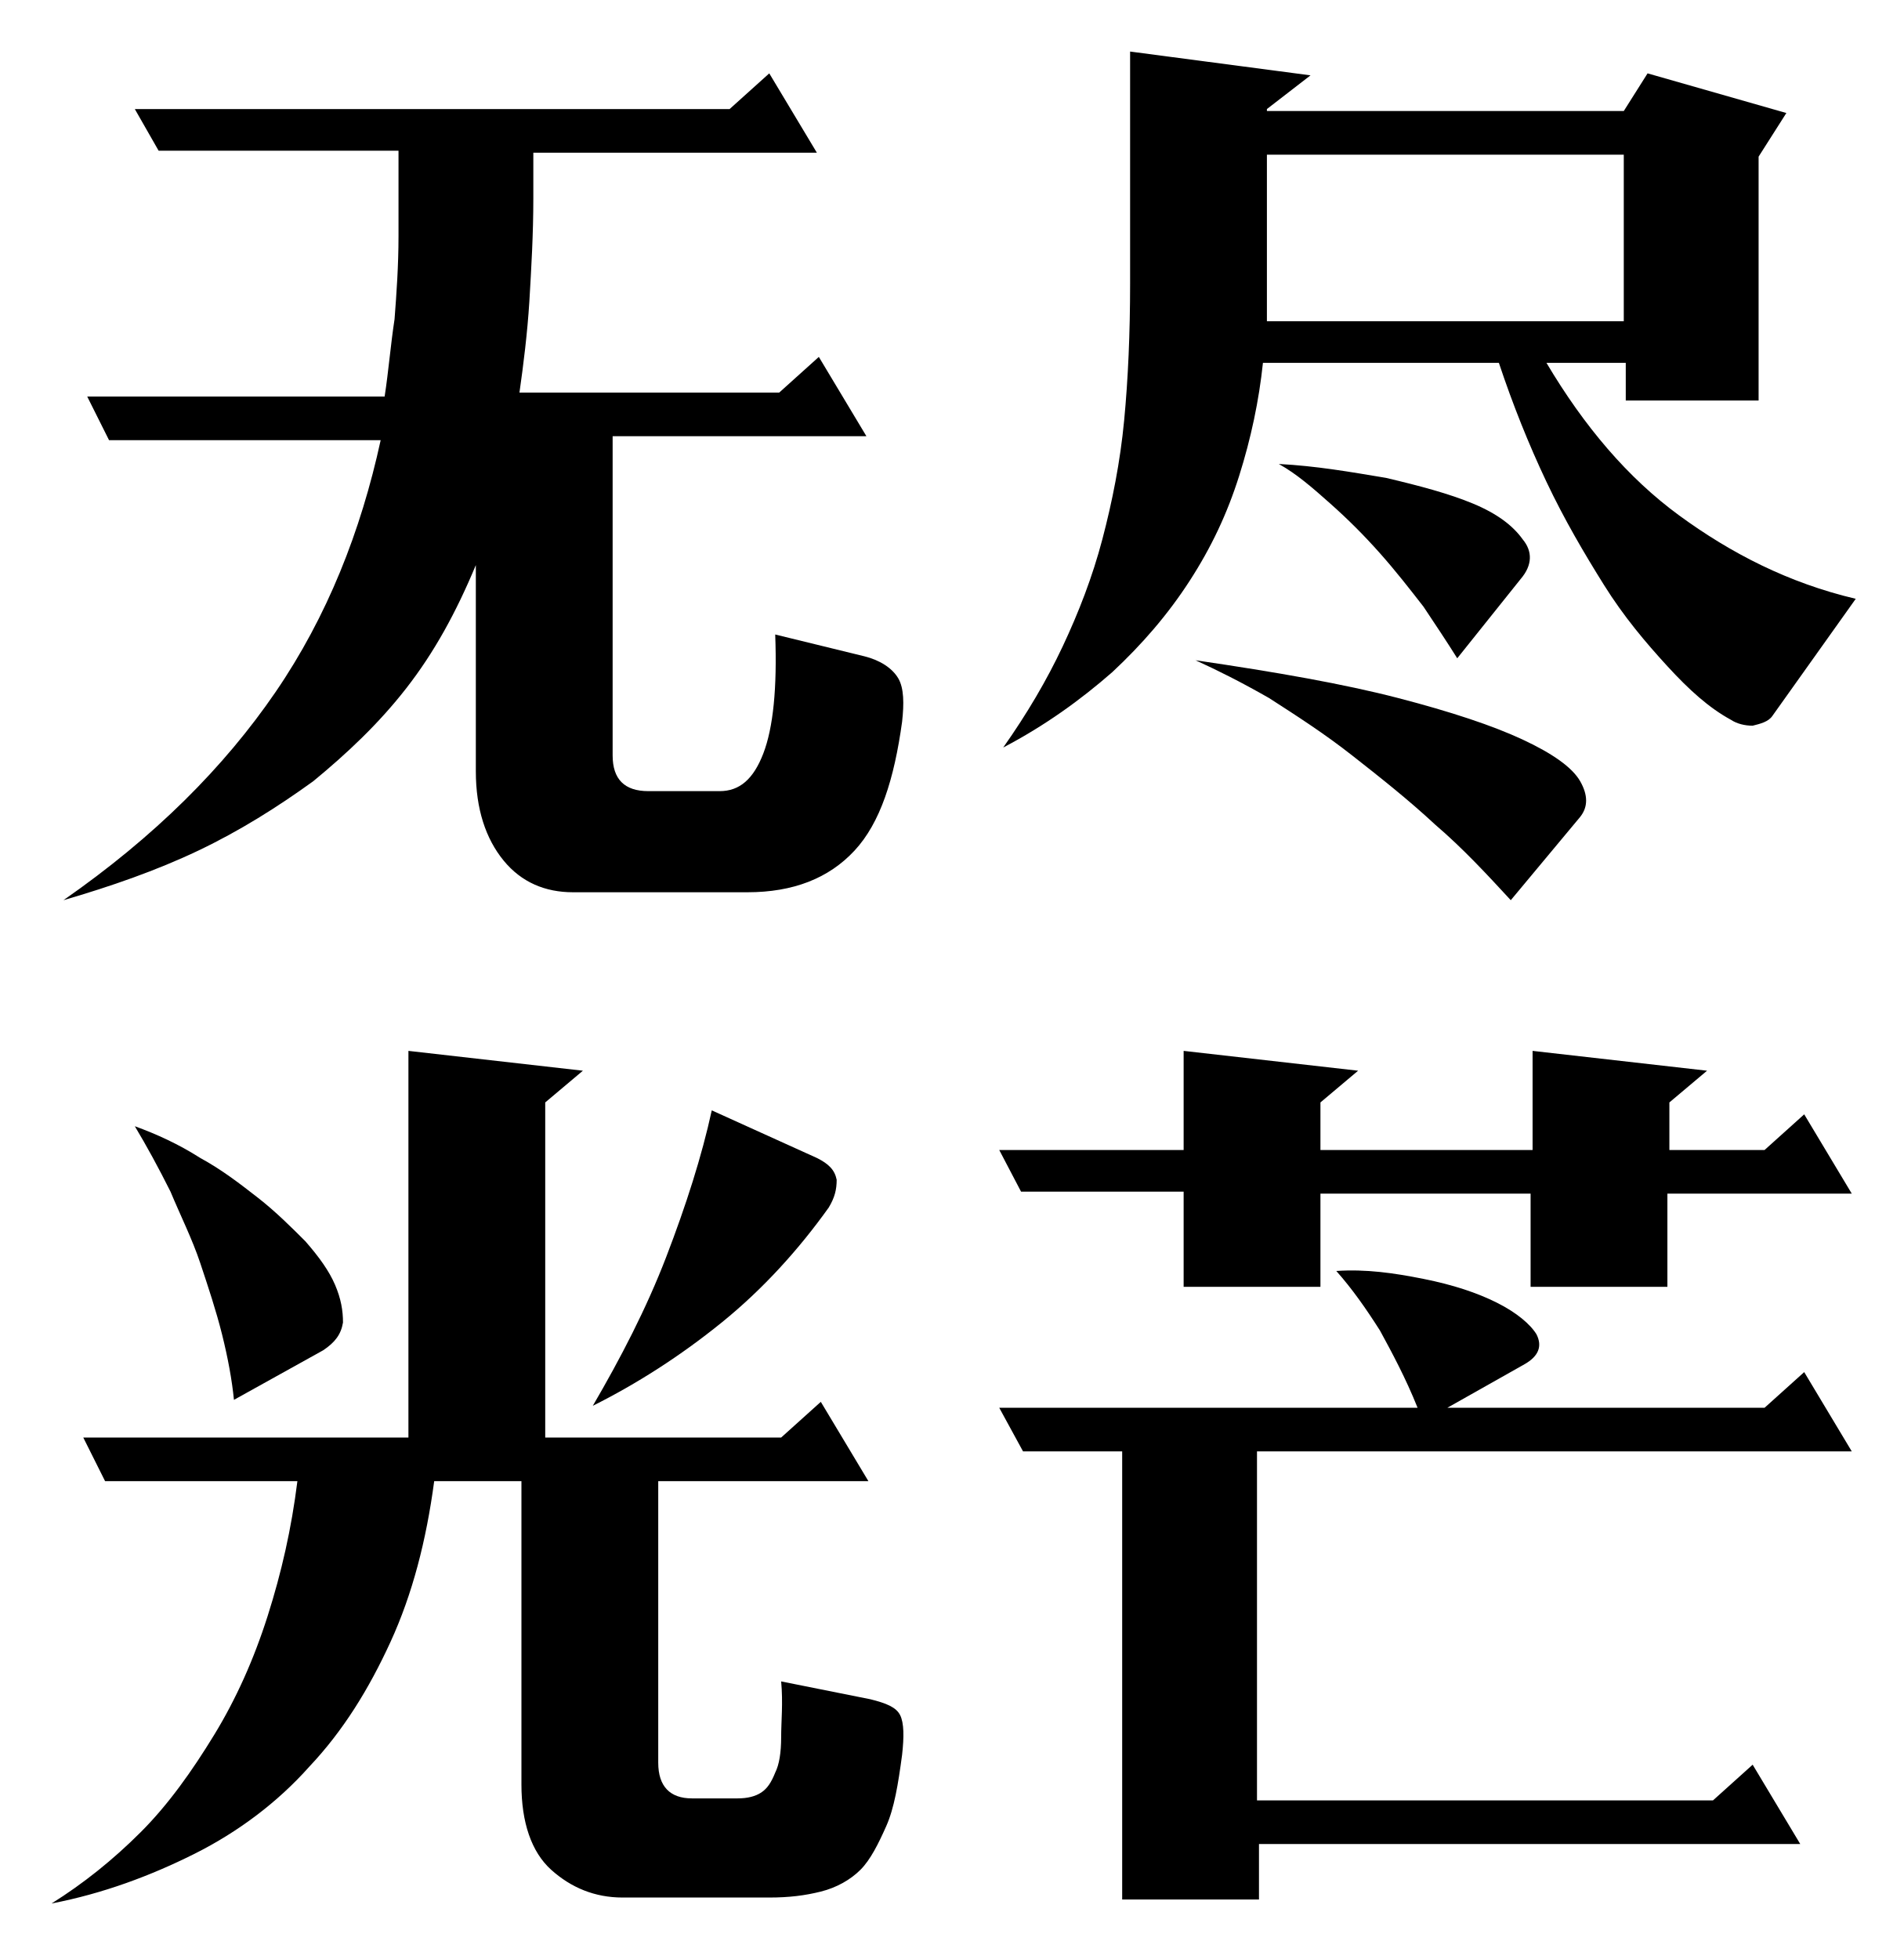
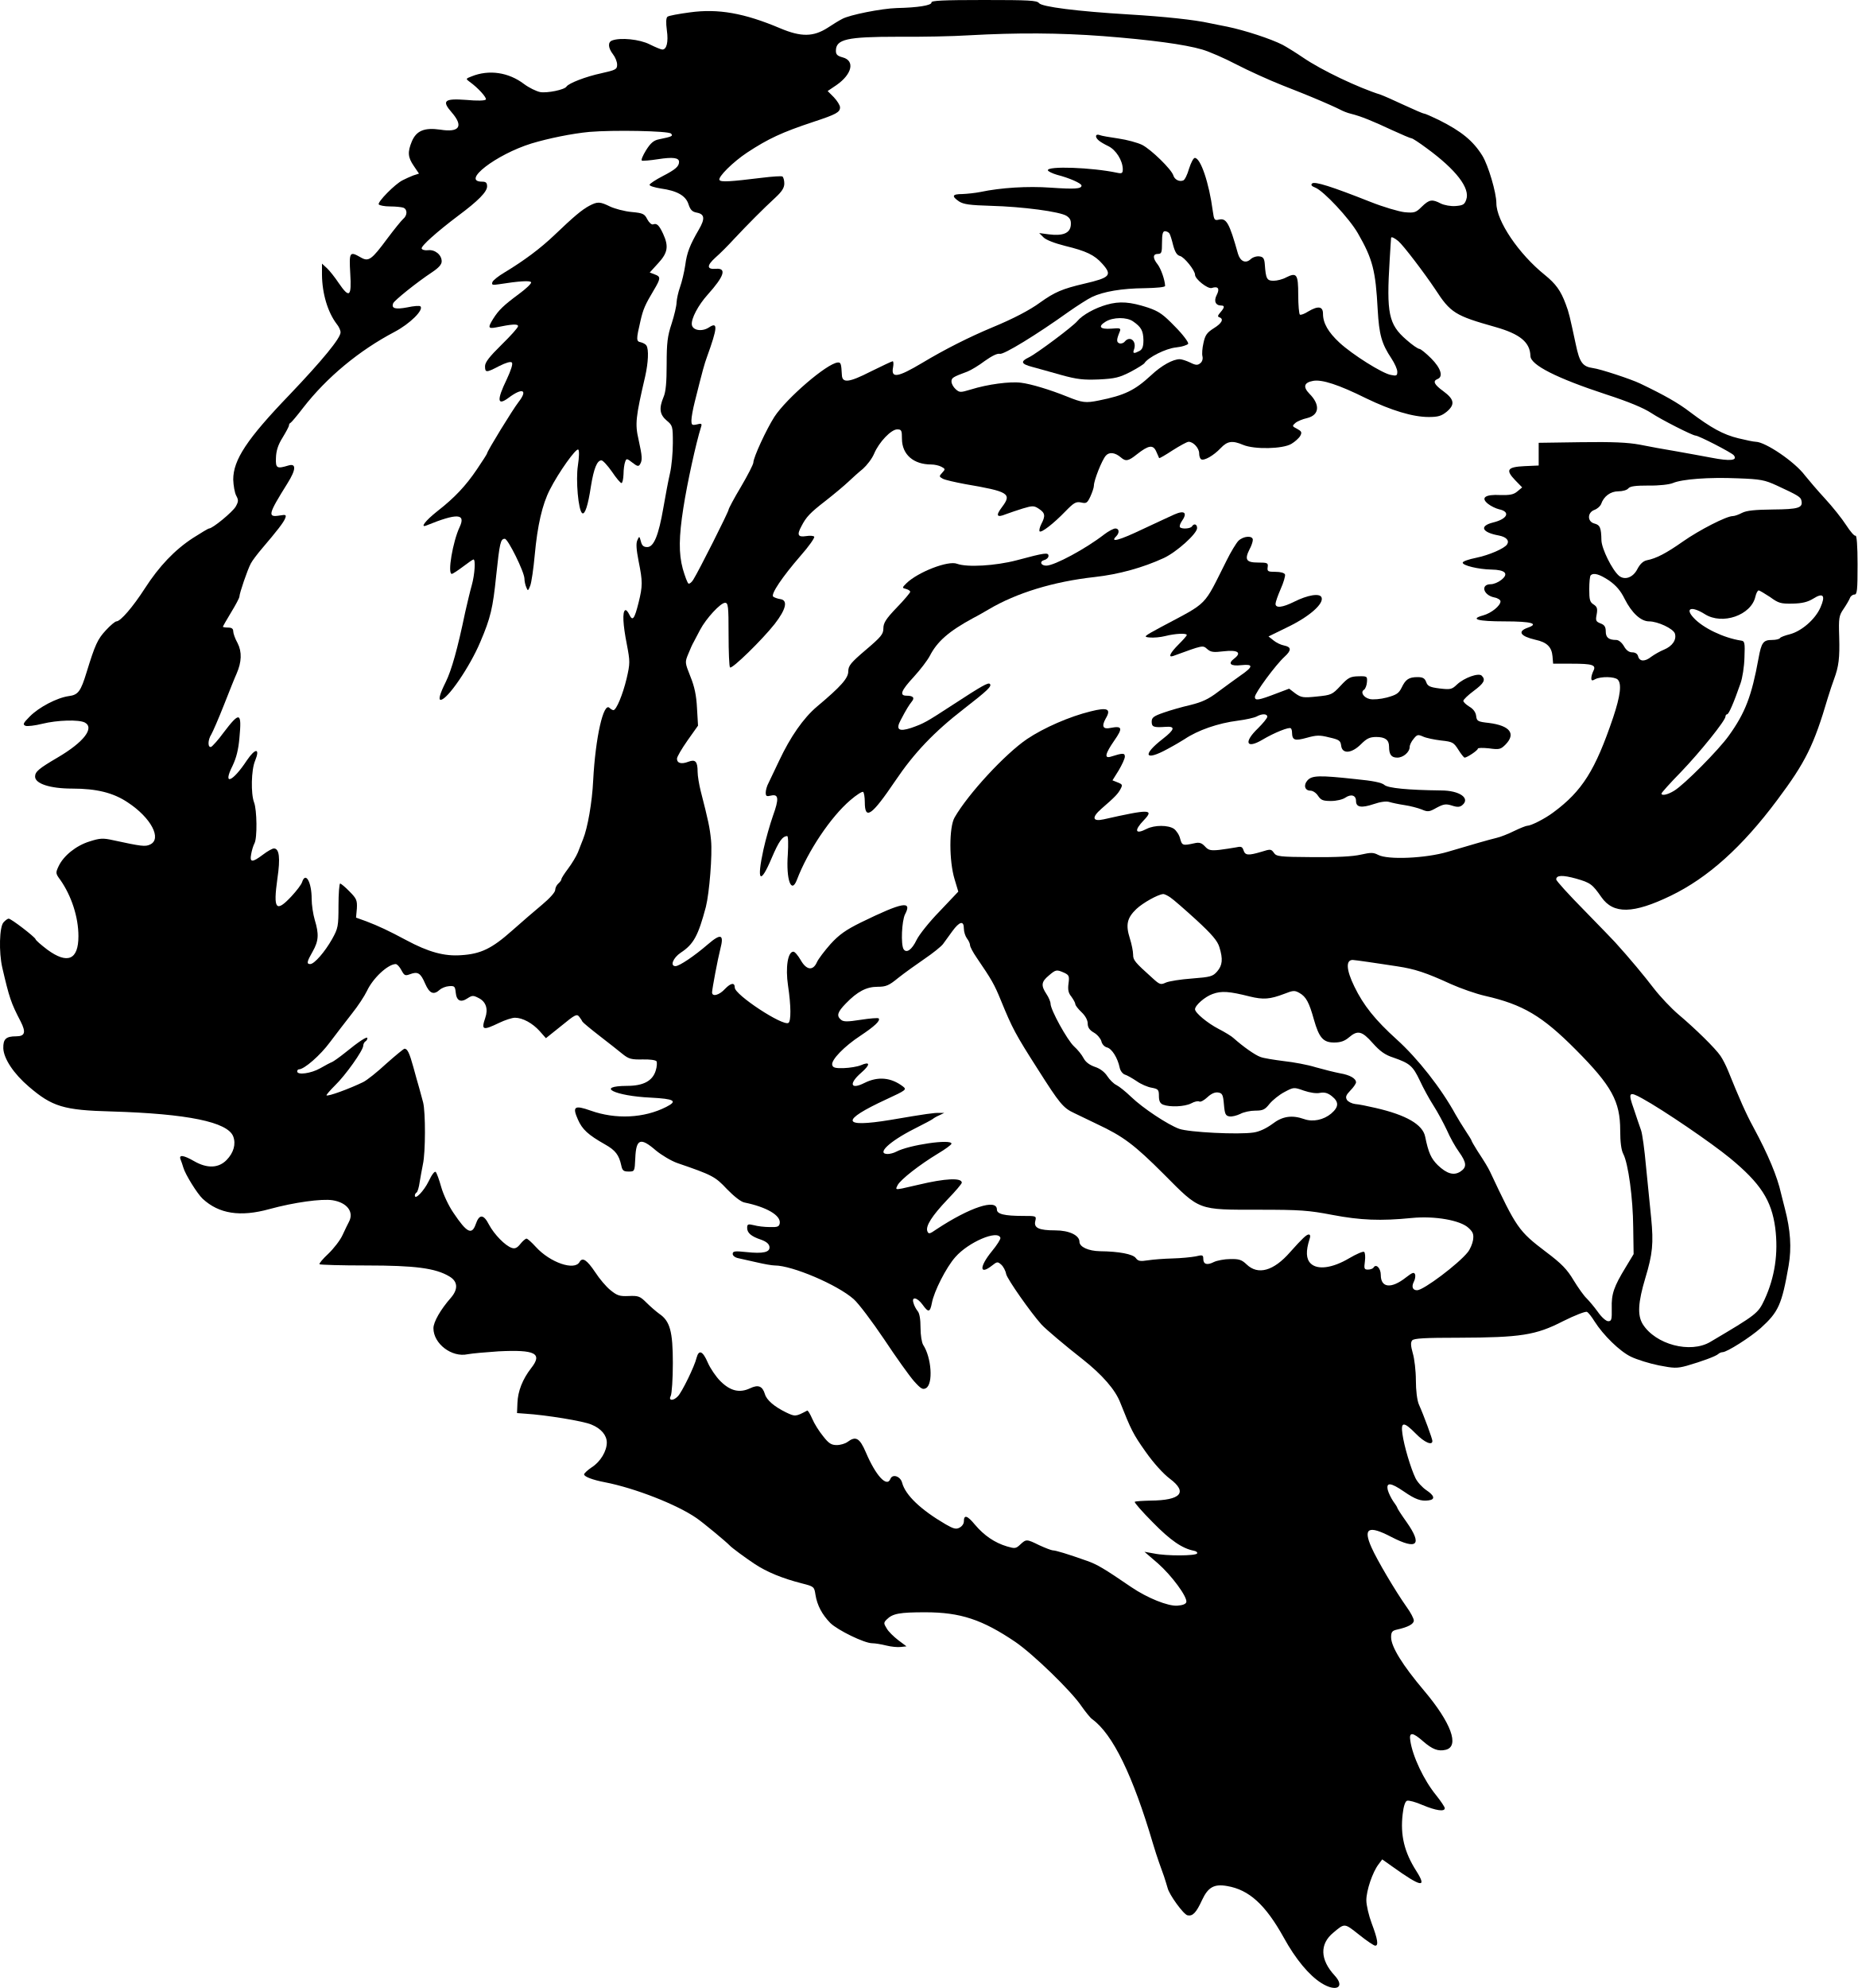
- <svg xmlns="http://www.w3.org/2000/svg" viewBox="0 0 96 98.8">
-   <g>
-     <path d="M26.9,7.6v2.4c0,1.8-0.1,3.5-0.2,5.2c-0.1,1.6-0.3,3.2-0.5,4.6h13.1l2-1.8l2.4,4H30.9v16.1c0,1.2,0.6,1.8,1.8,1.8h3.6   c1,0,1.7-0.6,2.2-1.9c0.5-1.3,0.7-3.3,0.6-6l4.5,1.1c0.8,0.2,1.4,0.6,1.7,1.1c0.3,0.5,0.3,1.3,0.2,2.2c-0.4,2.9-1.1,5.1-2.4,6.5   S40,45,37.7,45h-8.8c-1.4,0-2.6-0.5-3.5-1.6c-0.9-1.1-1.4-2.6-1.4-4.5V28.5c-1,2.4-2.1,4.4-3.5,6.2c-1.4,1.8-3,3.3-4.7,4.7   c-1.8,1.3-3.7,2.5-5.8,3.5c-2.1,1-4.4,1.8-6.8,2.5c4.6-3.2,8.1-6.7,10.7-10.5c2.6-3.8,4.3-8.1,5.3-12.7H5.5l-1.1-2.2h15   c0.2-1.3,0.3-2.6,0.5-3.9c0.1-1.3,0.2-2.7,0.2-4.2V7.6H8L6.8,5.5h30l2-1.8l2.4,4H26.9z" />
-     <path d="M88.8,20.2h-6.8v-1.9h-4c1.9,3.2,4.1,5.8,6.7,7.7c2.6,1.9,5.5,3.4,8.9,4.2l-4.2,5.9c-0.2,0.3-0.6,0.4-1,0.5   c-0.4,0-0.8-0.1-1.1-0.3c-1.1-0.6-2.1-1.5-3.2-2.7c-1.1-1.2-2.2-2.5-3.2-4.1c-1-1.6-2-3.3-2.9-5.2c-0.9-1.9-1.7-3.9-2.4-6H63.7   c-0.2,1.9-0.6,3.8-1.2,5.7c-0.6,1.9-1.4,3.6-2.5,5.3c-1.1,1.7-2.4,3.2-3.9,4.6c-1.6,1.4-3.4,2.7-5.5,3.8c1.2-1.7,2.2-3.4,3-5.1   c0.8-1.7,1.5-3.5,2-5.4c0.5-1.9,0.9-3.9,1.1-6c0.2-2.1,0.3-4.4,0.3-6.9V2.6l9.1,1.2l-2.2,1.7v0.1h18l1.2-1.9l7,2l-1.4,2.2V20.2z    M76.2,45.4c-1.2-1.3-2.4-2.6-3.8-3.8c-1.4-1.3-2.8-2.4-4.2-3.5c-1.4-1.1-2.8-2-4.2-2.9c-1.4-0.8-2.6-1.4-3.7-1.9   c4.1,0.6,7.5,1.2,10.2,1.9c2.7,0.7,4.8,1.4,6.3,2.1c1.5,0.7,2.5,1.4,2.9,2.1c0.4,0.7,0.4,1.3,0,1.8L76.2,45.4z M63.9,15.1   c0,0.2,0,0.4,0,0.6c0,0.2,0,0.4,0,0.5h18V7.8h-18V15.1z M73.5,33.2c-0.5-0.8-1.1-1.7-1.7-2.6c-0.7-0.9-1.4-1.8-2.2-2.7   c-0.8-0.9-1.6-1.7-2.5-2.5c-0.9-0.8-1.7-1.5-2.6-2c1.9,0.1,3.6,0.4,5.4,0.7c1.7,0.4,3.2,0.8,4.4,1.3c1.2,0.5,2,1.1,2.5,1.8   c0.5,0.6,0.5,1.3-0.1,2L73.5,33.2z" />
-   </g>
-   <g>
-     <path d="M33.2,74.7v14.2c0,1.2,0.6,1.8,1.7,1.8h2.3c0.5,0,0.9-0.1,1.2-0.3s0.5-0.5,0.7-1c0.2-0.4,0.3-1,0.3-1.8   c0-0.8,0.1-1.7,0-2.8l4.5,0.9c0.8,0.2,1.3,0.4,1.5,0.8s0.2,1.1,0.1,2c-0.2,1.5-0.4,2.7-0.8,3.6c-0.4,0.9-0.8,1.7-1.3,2.2   c-0.5,0.5-1.2,0.9-2,1.1c-0.8,0.2-1.6,0.3-2.6,0.3h-7.4c-1.4,0-2.6-0.5-3.6-1.4c-1-0.9-1.5-2.4-1.5-4.3V74.7h-4.4   c-0.4,3-1.1,5.7-2.2,8.1c-1.1,2.4-2.4,4.5-4.1,6.3c-1.6,1.8-3.6,3.3-5.8,4.4s-4.6,2-7.2,2.5c1.6-1,3.1-2.2,4.5-3.6   c1.4-1.4,2.6-3.1,3.7-4.9c1.1-1.8,2-3.8,2.7-6c0.7-2.2,1.2-4.4,1.5-6.8H5.3l-1.1-2.2h16.4V53l8.8,1l-1.9,1.6v16.9h11.9l2-1.8l2.4,4   H33.2z M11.8,70.6c-0.1-1-0.3-2.1-0.6-3.3c-0.3-1.2-0.7-2.4-1.1-3.6c-0.4-1.2-1-2.4-1.5-3.6c-0.6-1.2-1.2-2.3-1.8-3.3   c1.1,0.4,2.2,0.9,3.3,1.6c1.1,0.6,2,1.3,2.9,2c0.9,0.7,1.7,1.5,2.4,2.2c0.7,0.8,1.2,1.5,1.5,2.2c0.3,0.7,0.4,1.3,0.4,1.9   c-0.1,0.6-0.4,1-1,1.4L11.8,70.6z M41.8,60.9c-1.5,2.1-3.3,4.1-5.4,5.8c-2.1,1.7-4.3,3.1-6.5,4.2c1.4-2.4,2.7-4.9,3.7-7.5   c1-2.6,1.8-5.1,2.3-7.4l5.3,2.4c0.6,0.3,0.9,0.6,1,1.1C42.2,60,42.1,60.4,41.8,60.9z" />
-     <path d="M59.7,64.8v-4.7h-8.2L50.4,58h9.3v-5l8.8,1l-1.9,1.6V58h10.7v-5l8.8,1l-1.9,1.6V58H89l2-1.8l2.4,4h-9.3v4.7h-6.9v-4.7H66.6   v4.7H59.7z M73,71H89l2-1.8l2.4,4h-30v17.6h23l2-1.8l2.4,4H63.5v2.8h-6.9V73.2h-5L50.4,71h21.1c-0.6-1.5-1.3-2.8-1.9-3.9   c-0.7-1.1-1.4-2.1-2.2-3c1.5-0.1,2.9,0.1,4.4,0.4c1.5,0.3,2.7,0.7,3.7,1.2c1,0.5,1.7,1.1,2,1.6c0.3,0.6,0.1,1.1-0.6,1.5L73,71z" />
+ <svg xmlns="http://www.w3.org/2000/svg" version="1.0" width="900pt" height="963pt" viewBox="0 0 900 963" preserveAspectRatio="xMidYMid meet">
+   <g transform="translate(0,963) scale(0.1,-0.1)" fill="#000000" stroke="none">
+     <path d="M4513 9618 c2 -14 -67 -25 -168 -27 -72 -2 -230 -33 -265 -53 -14 -7 -45 -26 -69 -42 -70 -45 -129 -46 -231 -3 -175 74 -301 96 -438 77 -53 -7 -102 -16 -108 -21 -7 -6 -8 -28 -3 -66 8 -57 -1 -93 -22 -93 -6 0 -33 11 -61 25 -49 25 -142 34 -182 19 -22 -8 -20 -36 4 -67 11 -14 20 -36 20 -50 0 -23 -6 -26 -77 -42 -75 -16 -157 -48 -168 -64 -9 -16 -95 -33 -128 -27 -19 4 -54 21 -78 39 -75 57 -170 71 -254 37 -29 -11 -29 -12 -10 -26 41 -29 84 -77 79 -86 -4 -6 -42 -7 -95 -2 -107 8 -120 -4 -70 -61 58 -67 37 -98 -56 -83 -77 11 -116 -5 -138 -58 -21 -51 -19 -76 10 -118 l25 -37 -28 -9 c-15 -6 -38 -16 -51 -23 -37 -18 -123 -106 -116 -117 3 -5 28 -10 55 -10 26 0 55 -3 64 -6 21 -8 20 -38 -1 -55 -9 -8 -43 -50 -76 -94 -77 -104 -91 -114 -129 -92 -54 31 -57 27 -51 -78 7 -113 -4 -122 -56 -46 -18 27 -44 60 -57 72 l-24 22 0 -54 c1 -92 28 -181 71 -238 11 -13 19 -31 19 -41 0 -28 -87 -134 -247 -302 -207 -215 -273 -316 -273 -411 1 -29 7 -63 14 -77 12 -22 12 -29 -2 -54 -16 -27 -112 -106 -129 -106 -4 0 -39 -21 -78 -46 -89 -58 -164 -137 -233 -244 -58 -90 -118 -160 -138 -160 -6 0 -29 -19 -51 -43 -40 -43 -52 -69 -93 -202 -29 -95 -41 -111 -87 -117 -57 -8 -145 -54 -189 -99 -32 -32 -35 -39 -20 -45 9 -3 45 1 81 10 73 18 177 21 206 6 48 -26 -5 -95 -131 -169 -92 -54 -110 -69 -110 -93 0 -34 72 -58 180 -58 118 0 199 -20 269 -67 113 -74 167 -177 108 -204 -23 -11 -41 -9 -179 21 -49 11 -64 10 -114 -6 -65 -20 -126 -69 -150 -120 -15 -32 -15 -35 8 -66 54 -77 88 -180 88 -273 0 -115 -53 -137 -151 -65 -30 23 -56 45 -57 51 -5 12 -118 99 -130 99 -5 0 -16 -8 -25 -18 -20 -22 -23 -144 -6 -219 34 -146 42 -171 89 -261 27 -53 21 -72 -22 -72 -49 0 -63 -13 -62 -58 2 -50 50 -123 124 -186 113 -97 169 -114 400 -120 369 -11 563 -51 590 -121 14 -37 2 -79 -32 -114 -39 -40 -94 -42 -157 -6 -52 30 -76 33 -66 8 4 -10 10 -27 13 -38 9 -33 68 -128 94 -152 79 -73 182 -89 323 -50 121 33 253 51 306 43 70 -11 105 -56 80 -104 -5 -9 -19 -38 -31 -64 -11 -25 -43 -66 -69 -91 -27 -25 -46 -48 -43 -51 3 -3 105 -6 227 -6 237 0 335 -13 402 -53 41 -24 44 -61 8 -103 -51 -58 -85 -118 -85 -148 0 -75 89 -143 166 -126 21 4 89 10 149 14 180 9 215 -10 158 -82 -41 -53 -64 -111 -66 -168 l-2 -49 40 -3 c98 -6 284 -36 321 -53 47 -19 74 -52 74 -87 0 -41 -31 -93 -72 -119 -21 -14 -38 -30 -38 -35 0 -11 42 -27 100 -38 145 -28 350 -108 445 -174 32 -22 143 -114 160 -132 11 -12 75 -59 120 -89 60 -40 136 -71 230 -95 59 -15 60 -16 66 -55 8 -51 32 -96 72 -137 36 -35 165 -98 203 -98 14 0 44 -5 68 -11 24 -6 55 -9 70 -7 l28 3 -40 30 c-22 17 -48 42 -56 57 -15 24 -15 28 0 43 29 29 62 35 187 35 170 0 276 -35 437 -144 86 -59 271 -238 320 -311 19 -27 42 -56 52 -63 99 -72 196 -270 294 -602 9 -30 22 -71 29 -90 7 -19 18 -51 25 -70 6 -19 14 -44 17 -55 7 -32 78 -130 97 -133 25 -5 42 13 70 74 29 62 58 79 121 68 107 -18 186 -90 275 -250 57 -104 123 -183 182 -220 73 -46 117 -20 64 37 -70 76 -73 152 -6 207 56 47 53 47 125 -10 36 -29 72 -53 78 -53 17 0 12 31 -17 108 -14 37 -26 88 -26 112 0 47 30 136 59 174 l18 24 48 -34 c141 -101 171 -107 117 -22 -58 91 -78 173 -66 275 4 37 12 62 21 65 8 3 42 -6 76 -21 65 -27 107 -33 107 -15 0 6 -19 34 -42 63 -59 72 -114 188 -125 264 -7 43 11 42 62 -3 45 -39 73 -50 110 -41 68 17 25 132 -105 286 -104 123 -160 213 -160 259 0 25 5 32 28 37 54 12 82 27 82 44 0 10 -16 40 -35 66 -55 78 -143 227 -170 288 -42 94 -15 109 96 51 126 -65 152 -39 74 72 -25 35 -45 66 -45 69 0 3 -9 17 -20 32 -10 15 -22 39 -26 54 -9 39 14 37 78 -7 55 -38 83 -48 119 -43 34 4 30 23 -11 50 -19 13 -43 39 -52 58 -23 48 -55 155 -63 213 -9 61 6 62 65 2 41 -42 80 -59 80 -35 0 10 -40 120 -66 178 -8 20 -14 66 -14 116 0 45 -7 105 -15 131 -10 36 -11 52 -3 62 8 10 61 13 227 13 298 1 372 12 504 80 58 29 110 49 116 45 7 -3 23 -24 36 -45 43 -68 123 -146 177 -172 29 -14 90 -33 135 -42 72 -14 87 -15 135 -2 73 21 141 46 153 57 5 5 15 9 21 9 21 0 133 71 185 117 86 78 102 113 135 302 15 87 9 172 -18 276 -6 22 -14 56 -19 75 -18 81 -62 187 -134 320 -36 66 -68 139 -123 275 -9 22 -25 54 -36 70 -25 37 -122 132 -205 202 -34 29 -87 85 -118 125 -45 59 -118 147 -188 224 -5 6 -72 75 -147 152 -76 77 -138 145 -138 152 0 21 31 22 96 4 70 -20 79 -27 123 -90 58 -83 154 -81 336 7 180 87 346 236 516 464 137 183 177 264 245 495 9 30 23 71 30 90 23 62 28 103 25 205 -3 92 -1 103 21 135 13 19 27 43 31 53 3 9 13 17 22 17 13 0 15 22 15 146 0 89 -4 143 -10 139 -5 -3 -25 20 -45 51 -20 31 -66 89 -103 129 -37 40 -80 91 -97 112 -49 66 -191 162 -238 163 -10 0 -48 8 -85 17 -73 18 -130 49 -235 128 -56 43 -123 81 -240 137 -43 21 -195 71 -229 75 -50 7 -65 27 -83 114 -30 139 -33 154 -49 196 -24 65 -48 98 -101 141 -127 102 -235 262 -235 348 0 50 -39 183 -68 230 -45 72 -101 118 -211 173 -35 17 -67 31 -72 31 -5 0 -48 19 -96 41 -49 23 -99 45 -113 50 -111 35 -287 119 -375 179 -38 26 -84 54 -101 63 -57 29 -182 70 -269 88 -22 4 -60 12 -85 17 -71 16 -221 32 -390 42 -251 15 -423 37 -436 55 -10 13 -48 15 -268 15 -198 0 -255 -3 -253 -12z m832 -163 c231 -18 395 -40 480 -65 34 -10 108 -42 165 -72 58 -30 159 -76 225 -102 66 -26 129 -51 140 -56 63 -26 123 -53 140 -62 11 -6 33 -15 50 -19 49 -12 107 -36 199 -79 48 -22 90 -40 95 -40 5 0 37 -21 72 -47 144 -105 213 -195 193 -250 -8 -24 -16 -28 -51 -31 -24 -2 -55 4 -72 12 -42 22 -56 20 -92 -15 -29 -29 -36 -31 -83 -27 -28 3 -103 25 -166 50 -187 74 -271 101 -283 89 -7 -7 -2 -13 16 -20 40 -16 164 -148 206 -221 72 -125 86 -181 96 -370 7 -122 19 -165 67 -237 15 -23 28 -51 28 -64 0 -19 -4 -21 -32 -15 -42 8 -185 98 -248 156 -55 51 -80 95 -80 140 0 36 -23 40 -72 11 -17 -11 -35 -18 -40 -15 -4 3 -8 46 -8 95 0 101 -7 111 -59 85 -16 -9 -44 -16 -60 -16 -33 0 -38 9 -43 80 -2 28 -8 36 -26 38 -13 2 -33 -4 -43 -14 -24 -22 -50 -10 -61 27 -42 150 -56 174 -93 165 -21 -5 -23 -1 -29 42 -18 136 -59 257 -87 257 -7 0 -19 -24 -28 -52 -8 -29 -21 -55 -28 -57 -19 -8 -42 4 -48 24 -9 30 -108 126 -151 148 -22 11 -74 25 -115 31 -42 6 -83 13 -92 17 -20 7 -23 -10 -4 -26 6 -6 28 -19 47 -28 37 -18 69 -69 70 -111 0 -20 -4 -23 -27 -18 -122 26 -340 34 -336 12 1 -5 21 -15 45 -22 59 -15 118 -41 118 -52 0 -16 -33 -18 -150 -10 -111 8 -241 0 -340 -21 -25 -5 -64 -9 -87 -10 -50 0 -54 -10 -16 -36 22 -14 53 -18 153 -21 153 -4 336 -28 368 -49 18 -12 22 -23 20 -46 -4 -38 -39 -52 -108 -43 l-45 6 20 -20 c12 -13 54 -29 105 -42 103 -25 143 -44 181 -87 49 -55 38 -67 -87 -96 -107 -25 -144 -41 -214 -91 -50 -37 -133 -80 -230 -120 -115 -48 -232 -107 -342 -173 -119 -71 -152 -76 -141 -21 3 16 2 29 -2 29 -4 0 -52 -23 -107 -50 -104 -53 -137 -57 -139 -17 -3 56 -5 62 -20 61 -52 -4 -248 -173 -307 -263 -39 -61 -102 -197 -102 -222 0 -8 -27 -61 -60 -117 -33 -55 -60 -106 -60 -111 0 -10 -145 -298 -171 -339 -7 -12 -18 -21 -23 -19 -5 2 -17 34 -28 72 -20 74 -19 155 3 295 18 117 61 314 86 393 5 15 1 17 -21 11 -23 -5 -26 -3 -26 20 0 14 7 54 16 89 40 160 47 184 59 217 52 144 54 173 10 144 -33 -22 -79 -15 -83 13 -4 29 31 95 77 146 80 89 93 129 40 125 -45 -4 -46 15 -3 54 21 18 63 60 93 93 63 67 136 141 199 199 30 28 42 46 42 67 0 15 -4 30 -9 34 -5 3 -49 0 -98 -6 -155 -19 -200 -22 -207 -11 -9 14 66 88 134 133 102 67 168 98 322 149 109 36 128 46 128 70 0 10 -14 32 -30 49 l-30 30 43 29 c76 53 90 118 30 134 -26 7 -33 14 -33 32 0 56 53 68 300 68 113 -1 268 2 345 7 233 13 439 12 650 -4z m-2094 -472 c12 -12 4 -15 -59 -28 -25 -5 -40 -18 -62 -53 -16 -26 -25 -48 -20 -50 5 -2 41 1 79 7 71 11 101 7 101 -13 0 -22 -17 -37 -79 -69 -35 -18 -63 -37 -64 -42 0 -6 24 -13 54 -18 80 -11 122 -35 135 -77 9 -27 18 -36 40 -40 38 -7 41 -29 10 -82 -43 -74 -58 -111 -66 -173 -5 -33 -16 -80 -25 -105 -9 -25 -16 -58 -17 -75 0 -16 -11 -63 -24 -103 -20 -60 -24 -93 -24 -196 0 -87 -4 -134 -15 -159 -23 -55 -19 -85 15 -114 29 -24 30 -28 30 -109 0 -47 -6 -113 -14 -147 -8 -34 -22 -109 -32 -167 -23 -133 -46 -190 -78 -190 -18 0 -26 7 -31 28 -7 26 -8 26 -17 5 -7 -15 -5 -44 6 -101 20 -99 20 -120 0 -201 -20 -80 -29 -92 -45 -58 -7 15 -16 24 -20 21 -14 -8 -11 -69 8 -165 16 -84 16 -92 -1 -166 -19 -79 -50 -153 -64 -153 -4 0 -13 5 -19 11 -29 29 -68 -143 -79 -351 -5 -107 -27 -231 -49 -285 -6 -16 -18 -45 -25 -64 -8 -19 -29 -54 -47 -78 -18 -24 -33 -47 -33 -52 0 -5 -7 -14 -15 -21 -8 -7 -15 -21 -15 -31 0 -11 -27 -41 -63 -71 -35 -29 -101 -86 -146 -126 -98 -87 -151 -113 -247 -119 -81 -6 -158 15 -266 73 -84 45 -133 68 -193 91 l-50 18 4 44 c2 39 -1 48 -35 82 -21 22 -42 39 -46 39 -4 0 -8 -48 -8 -107 0 -100 -2 -110 -31 -162 -35 -62 -86 -121 -106 -121 -19 0 -16 12 12 61 29 51 31 84 10 153 -8 27 -15 73 -15 102 0 80 -29 133 -46 82 -3 -12 -27 -43 -52 -70 -75 -80 -89 -64 -68 86 15 101 9 146 -17 146 -7 0 -31 -13 -53 -30 -52 -39 -65 -39 -57 3 3 17 10 41 16 52 14 26 12 162 -2 198 -16 42 -14 158 5 202 25 61 2 63 -39 3 -71 -108 -120 -126 -70 -27 18 38 28 77 33 134 12 127 2 130 -77 26 -26 -36 -54 -66 -60 -69 -17 -5 -17 33 1 61 7 12 35 76 61 142 26 66 53 134 61 151 25 57 27 106 5 149 -12 21 -21 47 -21 57 0 13 -8 18 -25 18 -14 0 -25 2 -25 4 0 2 18 34 40 70 22 36 40 70 40 76 0 16 39 130 55 160 7 14 33 48 57 76 69 81 103 124 110 144 6 16 3 18 -26 13 -61 -10 -58 4 37 156 42 67 43 98 4 86 -56 -17 -62 -13 -60 37 1 34 10 63 32 98 17 28 31 54 31 59 0 5 3 11 8 13 4 2 32 35 61 73 115 148 271 277 442 367 76 40 143 107 126 124 -4 4 -32 2 -64 -5 -58 -11 -78 -5 -68 20 7 15 114 101 188 150 33 22 47 38 47 53 0 32 -33 58 -66 54 -15 -2 -29 2 -31 8 -4 12 75 82 177 159 97 72 140 116 140 142 0 18 -6 23 -24 23 -104 0 68 132 239 185 83 25 196 48 280 56 117 10 383 5 396 -8z m2415 -484 c4 -6 12 -32 18 -57 9 -33 18 -48 33 -52 21 -5 73 -70 73 -91 0 -21 62 -70 81 -64 31 10 40 -3 24 -34 -15 -29 -6 -51 22 -51 18 0 16 -10 -4 -33 -13 -15 -15 -21 -5 -24 23 -8 12 -29 -27 -53 -33 -21 -42 -33 -50 -71 -6 -25 -8 -54 -5 -65 3 -12 -1 -26 -10 -33 -13 -11 -22 -11 -50 3 -19 9 -41 16 -50 16 -33 0 -88 -30 -139 -78 -80 -74 -129 -97 -253 -122 -64 -13 -80 -11 -154 19 -82 33 -174 61 -223 67 -52 7 -161 -7 -244 -33 -50 -15 -54 -15 -73 2 -11 10 -20 26 -20 37 0 18 7 22 77 48 18 7 56 30 85 52 34 24 60 37 72 34 19 -5 179 93 334 204 43 30 93 62 112 71 56 27 147 42 255 43 60 1 100 5 100 11 -1 29 -20 83 -36 104 -25 31 -24 51 1 51 18 0 20 7 20 55 0 41 4 55 14 55 8 0 18 -5 22 -11z m1109 -37 c24 -20 125 -153 178 -232 75 -116 97 -129 292 -184 120 -34 168 -74 170 -140 0 -44 128 -108 365 -186 111 -36 183 -66 221 -91 48 -32 200 -109 214 -109 15 0 174 -82 185 -95 21 -26 -17 -30 -109 -12 -47 9 -126 23 -176 32 -49 8 -126 22 -170 31 -60 11 -131 14 -285 12 l-205 -3 0 -55 0 -55 -68 -3 c-84 -4 -94 -18 -46 -68 l34 -35 -24 -20 c-18 -15 -36 -18 -82 -17 -73 4 -97 -13 -59 -43 14 -11 37 -22 53 -26 57 -12 41 -47 -29 -64 -68 -17 -55 -48 28 -63 36 -7 52 -24 40 -43 -13 -20 -87 -52 -150 -65 -35 -7 -64 -17 -65 -23 -3 -14 77 -33 139 -34 67 -1 86 -20 48 -50 -15 -12 -37 -21 -51 -21 -51 0 -37 -53 17 -64 17 -3 30 -12 30 -19 0 -21 -44 -57 -84 -68 -66 -18 -27 -29 104 -29 131 0 169 -11 111 -31 -50 -18 -35 -41 38 -58 56 -12 79 -35 83 -80 l3 -36 90 0 c101 0 120 -6 105 -35 -5 -10 -10 -26 -10 -35 0 -12 4 -14 19 -5 27 14 94 13 109 -2 20 -20 13 -78 -22 -183 -87 -257 -150 -357 -291 -461 -40 -30 -107 -64 -125 -64 -6 0 -34 -11 -63 -25 -28 -14 -68 -30 -87 -34 -41 -10 -110 -30 -235 -67 -107 -32 -291 -40 -338 -15 -23 12 -35 12 -84 1 -39 -9 -116 -13 -233 -12 -162 1 -176 3 -188 21 -13 18 -16 19 -60 5 -64 -19 -79 -18 -87 7 -6 18 -12 20 -38 14 -18 -3 -54 -9 -80 -12 -41 -4 -52 -2 -69 17 -16 17 -27 21 -52 15 -55 -12 -59 -11 -68 22 -4 18 -18 39 -30 48 -28 19 -94 19 -132 0 -56 -29 -63 -9 -14 42 52 54 27 54 -195 4 -54 -12 -59 9 -11 51 67 58 81 73 93 96 11 20 9 23 -14 32 l-25 10 30 48 c16 27 30 57 30 67 0 18 -10 18 -67 0 -34 -11 -29 13 16 78 42 60 39 72 -18 61 -37 -8 -45 7 -24 45 28 47 10 56 -73 35 -102 -25 -226 -79 -308 -134 -106 -72 -285 -265 -351 -380 -27 -47 -27 -210 0 -299 l18 -60 -90 -95 c-50 -51 -100 -114 -112 -139 -23 -48 -49 -66 -63 -45 -14 23 -9 137 7 169 36 68 -12 59 -213 -39 -73 -36 -106 -59 -148 -105 -29 -33 -59 -72 -66 -88 -19 -43 -51 -39 -79 11 -13 22 -28 40 -35 40 -27 0 -39 -76 -26 -164 15 -99 15 -173 2 -181 -27 -17 -260 136 -260 171 0 26 -19 23 -47 -6 -28 -31 -63 -40 -63 -17 1 20 27 159 40 210 19 72 3 77 -61 22 -66 -57 -138 -105 -156 -105 -28 0 -12 40 25 65 63 41 85 83 122 222 17 68 32 253 25 323 -6 61 -13 94 -50 238 -8 32 -15 74 -15 93 0 51 -11 62 -45 49 -34 -13 -55 -7 -55 15 0 9 23 48 51 88 l51 72 -5 85 c-3 61 -12 104 -32 153 -27 68 -27 69 -10 110 9 23 21 49 26 57 4 8 18 35 31 59 29 55 99 131 121 131 15 0 17 -16 17 -153 0 -85 3 -157 7 -160 9 -10 156 134 216 210 56 72 66 116 27 121 -14 2 -29 8 -34 12 -12 12 43 94 133 198 40 45 69 87 66 92 -3 5 -21 6 -40 3 -39 -6 -45 6 -22 48 23 45 42 65 117 123 41 32 91 74 110 92 19 18 51 47 71 63 19 17 44 49 54 73 24 57 83 118 112 118 21 0 23 -5 23 -47 1 -75 56 -123 142 -123 16 0 38 -5 49 -11 19 -10 20 -12 4 -29 -16 -17 -15 -19 3 -29 11 -6 60 -17 108 -26 211 -36 228 -46 179 -111 -32 -42 -26 -53 18 -35 18 7 55 19 83 28 47 14 54 14 78 -2 30 -20 32 -34 11 -74 -8 -16 -11 -31 -8 -35 9 -8 68 38 125 97 41 42 51 48 76 43 25 -6 30 -3 45 29 9 20 17 43 17 53 0 25 39 124 58 145 17 19 45 15 73 -9 23 -20 36 -18 77 15 57 45 79 48 94 14 7 -15 13 -30 14 -32 2 -2 31 15 66 38 35 22 69 41 77 41 23 0 51 -31 51 -56 0 -13 4 -26 10 -29 14 -8 60 18 94 54 33 35 57 38 109 16 55 -23 193 -20 234 5 17 10 37 28 43 39 9 17 6 22 -16 34 -24 12 -24 14 -8 28 9 8 35 19 58 24 59 15 63 65 10 118 -32 33 -26 54 18 62 43 8 125 -19 256 -84 122 -59 227 -91 304 -91 46 0 62 5 88 26 41 35 36 60 -17 99 -44 32 -53 49 -28 59 29 11 16 53 -31 100 -25 25 -51 46 -57 46 -7 0 -36 20 -64 45 -85 74 -96 127 -80 385 3 58 7 106 7 108 1 7 17 -1 35 -16z m1834 -1184 c104 -48 116 -56 119 -73 8 -35 -14 -42 -138 -43 -87 -1 -127 -5 -149 -16 -17 -9 -37 -16 -46 -16 -30 0 -161 -67 -241 -123 -81 -57 -129 -82 -175 -91 -18 -4 -33 -18 -46 -43 -21 -41 -61 -55 -89 -32 -33 28 -84 131 -85 172 -1 61 -7 74 -34 81 -35 9 -35 53 0 66 14 5 28 18 32 27 13 39 46 63 84 63 20 0 42 6 48 14 9 11 36 14 99 14 50 -1 100 5 117 12 44 19 174 29 314 23 112 -4 131 -8 190 -35z m-813 -460 c34 -24 56 -49 76 -90 34 -67 78 -108 118 -108 42 0 117 -35 125 -59 9 -30 -12 -61 -53 -78 -20 -8 -47 -24 -61 -34 -31 -25 -57 -24 -64 1 -3 13 -14 20 -29 20 -15 0 -29 10 -40 30 -10 17 -25 30 -37 30 -37 0 -51 12 -51 41 0 22 -6 32 -25 39 -23 9 -25 14 -19 44 5 28 2 37 -15 48 -18 11 -21 23 -21 74 0 33 3 64 7 67 14 14 42 6 89 -25z m780 -80 c41 -30 52 -33 109 -32 47 1 74 8 100 24 49 31 61 16 35 -43 -25 -57 -91 -114 -147 -129 -24 -6 -46 -14 -49 -19 -3 -5 -20 -9 -38 -9 -43 0 -52 -12 -66 -90 -33 -181 -64 -263 -144 -374 -50 -70 -216 -237 -264 -266 -32 -20 -62 -26 -62 -14 0 4 42 51 94 104 95 99 216 250 216 269 0 6 4 11 8 11 8 0 32 55 65 150 9 25 18 81 19 125 3 73 1 80 -17 82 -84 13 -184 61 -229 110 -44 47 -11 59 54 18 85 -54 225 -5 245 85 4 17 11 30 16 30 4 0 29 -15 55 -32z m-2906 -1455 c14 -9 70 -58 126 -109 77 -71 103 -102 112 -132 18 -58 15 -88 -11 -118 -21 -24 -32 -27 -122 -34 -55 -4 -112 -13 -127 -20 -24 -11 -29 -10 -63 21 -88 79 -95 88 -95 115 0 15 -7 51 -16 79 -21 66 -13 99 32 142 32 30 104 70 129 72 6 1 22 -7 35 -16z m-1000 -151 c0 -16 7 -37 15 -48 8 -10 15 -25 15 -33 0 -7 14 -34 32 -60 73 -107 86 -130 117 -206 56 -137 71 -165 179 -334 106 -167 123 -188 177 -213 16 -8 66 -32 110 -53 128 -60 181 -100 325 -244 175 -176 161 -171 460 -171 199 0 240 -3 355 -25 136 -26 235 -30 385 -15 111 11 236 -11 275 -48 22 -20 26 -31 22 -59 -3 -18 -14 -44 -25 -58 -45 -57 -215 -185 -246 -185 -22 0 -28 17 -16 41 6 11 9 27 6 36 -5 12 -13 9 -44 -15 -71 -56 -122 -51 -122 12 0 33 -23 56 -35 36 -4 -6 -16 -10 -27 -10 -18 0 -20 4 -15 40 3 22 1 43 -4 46 -6 3 -38 -11 -72 -31 -81 -48 -154 -58 -187 -25 -22 22 -24 59 -5 118 5 14 3 22 -4 22 -11 0 -31 -19 -90 -85 -80 -92 -156 -113 -211 -60 -24 23 -37 27 -80 26 -27 0 -63 -7 -78 -14 -33 -17 -52 -12 -52 15 0 19 -4 20 -37 12 -21 -4 -71 -9 -112 -10 -40 -1 -94 -5 -119 -9 -38 -6 -48 -4 -59 11 -14 19 -81 32 -173 33 -57 1 -100 21 -100 46 0 31 -50 55 -117 55 -80 0 -105 12 -97 45 6 25 5 25 -59 25 -91 0 -127 9 -127 31 0 54 -131 11 -293 -96 -33 -23 -38 -24 -44 -9 -9 25 22 74 98 154 38 39 69 76 69 81 0 25 -81 21 -210 -10 -25 -6 -60 -14 -79 -18 -32 -6 -33 -5 -22 16 15 28 108 100 194 152 37 22 67 44 67 49 0 24 -206 -6 -268 -39 -11 -6 -30 -11 -41 -11 -56 0 7 60 127 121 48 24 89 46 92 49 3 3 16 11 30 17 l25 12 -24 0 c-24 1 -61 -4 -237 -34 -237 -39 -244 -4 -19 100 95 44 99 47 80 62 -58 44 -121 50 -187 17 -67 -34 -77 -4 -16 49 46 40 45 57 -1 37 -17 -7 -54 -13 -83 -14 -42 -1 -53 2 -56 16 -5 24 59 90 137 141 69 46 98 73 88 84 -4 3 -42 0 -87 -7 -64 -10 -83 -10 -95 0 -23 19 -18 37 23 79 56 58 100 81 154 81 41 0 55 6 100 43 29 23 86 64 127 92 40 27 81 60 90 72 9 12 29 40 45 62 35 48 56 53 56 13z m1960 -162 c36 -5 99 -15 140 -21 86 -13 140 -31 260 -86 47 -21 121 -47 165 -57 184 -42 277 -97 440 -261 174 -175 215 -250 215 -391 0 -56 5 -95 15 -114 24 -46 47 -214 48 -355 l2 -130 -38 -63 c-58 -95 -70 -130 -68 -199 1 -55 -1 -63 -17 -63 -11 0 -33 20 -51 46 -18 25 -43 54 -54 65 -12 11 -40 50 -62 86 -32 54 -59 82 -135 139 -133 101 -142 115 -271 389 -11 22 -22 41 -62 102 -15 24 -27 45 -27 47 0 3 -13 24 -29 48 -16 24 -37 59 -48 78 -70 128 -184 273 -286 365 -104 94 -161 165 -205 256 -40 82 -42 129 -8 129 6 0 40 -5 76 -10z m-4685 -40 c14 -26 18 -28 42 -19 37 14 51 6 73 -46 21 -48 41 -56 70 -30 10 9 30 17 46 18 26 2 29 -1 32 -31 4 -40 24 -50 57 -28 23 15 28 15 55 1 35 -18 46 -53 31 -96 -20 -59 -12 -62 67 -24 29 14 63 25 77 25 37 0 85 -26 120 -65 l30 -34 75 60 c67 55 75 59 87 43 7 -9 14 -20 15 -23 2 -4 39 -35 83 -69 44 -34 95 -74 113 -89 29 -23 42 -26 95 -25 35 1 64 -3 68 -9 3 -6 2 -27 -4 -45 -15 -50 -60 -74 -138 -74 -157 -1 -61 -49 114 -57 115 -6 132 -16 75 -45 -108 -55 -245 -61 -366 -18 -79 28 -90 20 -62 -43 21 -48 49 -74 132 -121 50 -28 67 -51 78 -101 5 -25 11 -30 35 -30 30 0 30 0 33 65 4 94 25 102 100 37 28 -23 75 -51 104 -61 169 -58 183 -65 240 -126 34 -35 68 -62 85 -65 107 -22 176 -62 171 -100 -3 -17 -10 -20 -48 -19 -25 0 -60 4 -77 9 -29 7 -33 5 -33 -13 0 -24 19 -41 67 -57 25 -9 39 -20 41 -34 4 -27 -30 -35 -113 -26 -55 6 -65 4 -65 -9 0 -9 12 -18 28 -21 15 -3 55 -12 89 -20 34 -8 73 -15 87 -15 84 0 303 -93 382 -163 24 -21 90 -109 148 -195 57 -86 122 -177 144 -202 34 -38 43 -43 59 -34 35 21 26 148 -14 209 -7 11 -13 47 -13 84 0 41 -5 70 -14 80 -7 9 -17 26 -20 39 -11 33 18 28 44 -8 28 -39 36 -38 45 8 10 56 70 174 114 223 63 72 205 133 218 93 2 -6 -17 -36 -42 -66 -61 -75 -60 -117 2 -68 24 19 27 19 44 4 10 -9 21 -29 24 -46 6 -25 118 -185 171 -244 20 -22 117 -104 199 -168 95 -75 159 -148 183 -211 52 -131 62 -152 123 -238 38 -54 85 -106 117 -130 88 -66 54 -105 -94 -106 -39 -1 -73 -3 -76 -6 -3 -3 36 -48 87 -99 86 -88 143 -127 200 -138 11 -2 18 -8 15 -13 -6 -12 -149 -13 -210 0 l-45 8 65 -56 c67 -59 142 -161 138 -187 -2 -10 -17 -16 -44 -18 -45 -3 -145 37 -223 90 -133 91 -166 110 -214 127 -96 34 -152 51 -167 51 -8 1 -37 12 -65 25 -61 30 -63 30 -92 3 -21 -20 -26 -20 -64 -9 -60 18 -111 53 -155 105 -38 46 -54 50 -54 16 0 -11 -9 -24 -21 -30 -16 -9 -29 -6 -67 16 -120 70 -195 141 -211 201 -8 32 -47 45 -57 19 -17 -43 -71 16 -119 129 -30 70 -49 80 -89 50 -11 -8 -34 -15 -52 -15 -26 0 -39 8 -66 43 -19 23 -43 61 -53 85 -10 23 -21 41 -24 39 -57 -30 -58 -30 -104 -8 -55 27 -93 59 -101 88 -12 39 -32 47 -72 28 -51 -24 -96 -13 -144 35 -21 21 -49 62 -61 90 -24 56 -43 64 -54 23 -9 -40 -72 -169 -91 -187 -23 -24 -47 -21 -34 3 5 11 10 81 10 158 0 154 -14 204 -66 239 -15 11 -43 35 -62 54 -31 31 -39 34 -86 32 -44 -2 -56 2 -89 29 -20 16 -53 55 -73 86 -41 61 -62 74 -76 50 -24 -44 -143 -3 -212 73 -20 22 -40 40 -45 40 -5 0 -19 -12 -30 -26 -15 -19 -26 -24 -41 -19 -32 10 -86 66 -111 113 -26 51 -47 52 -64 2 -19 -54 -43 -42 -108 55 -23 33 -49 89 -59 124 -10 36 -22 69 -27 74 -5 5 -19 -13 -34 -45 -23 -47 -67 -93 -67 -69 0 6 4 12 9 15 4 3 11 25 14 48 4 24 11 63 16 88 13 57 13 254 1 300 -5 19 -14 51 -19 70 -6 19 -18 64 -28 100 -19 69 -29 90 -43 90 -4 0 -44 -33 -88 -72 -43 -40 -94 -81 -113 -90 -68 -33 -170 -70 -177 -64 -2 2 17 24 41 48 50 48 137 170 137 193 0 7 5 17 10 20 6 3 10 11 10 16 0 11 -40 -15 -110 -72 -25 -20 -52 -39 -60 -43 -8 -3 -35 -17 -59 -31 -44 -25 -111 -34 -111 -15 0 6 4 10 8 10 26 0 104 68 151 132 30 40 78 102 106 138 29 36 61 85 73 110 29 62 101 129 139 130 7 0 19 -13 28 -30z m3211 -12 c23 -11 26 -16 21 -52 -4 -30 -1 -46 14 -64 10 -14 19 -30 19 -36 0 -6 14 -24 30 -39 19 -18 30 -39 30 -55 0 -19 9 -32 30 -44 16 -9 32 -28 36 -41 3 -15 15 -28 28 -31 23 -6 51 -50 61 -98 3 -15 14 -29 24 -33 11 -3 37 -18 58 -32 21 -15 54 -29 73 -32 32 -6 35 -10 35 -40 0 -25 6 -36 20 -42 34 -13 104 -10 136 6 16 9 34 13 40 9 6 -3 23 6 39 21 18 17 36 25 51 23 21 -3 25 -10 29 -58 4 -47 8 -55 27 -58 12 -2 35 4 52 12 16 9 49 16 73 16 37 0 47 5 69 33 15 18 47 44 72 57 45 24 46 24 94 7 29 -10 61 -15 78 -11 22 4 38 0 58 -16 35 -28 34 -52 -3 -84 -37 -31 -89 -42 -131 -27 -60 21 -106 14 -155 -24 -29 -21 -62 -37 -91 -41 -72 -11 -313 1 -360 18 -55 20 -176 100 -233 155 -26 25 -57 50 -71 57 -13 6 -33 26 -44 43 -13 20 -35 37 -60 45 -26 9 -45 23 -55 42 -8 16 -29 42 -47 58 -32 30 -113 176 -113 206 0 9 -9 31 -20 47 -27 41 -25 59 11 89 35 30 38 30 75 14z m899 -115 c66 -16 97 -14 168 13 43 17 50 17 73 4 32 -18 47 -46 70 -129 25 -88 45 -111 98 -111 31 0 51 7 72 25 42 36 63 31 115 -28 35 -39 59 -57 100 -70 80 -28 94 -40 128 -111 16 -35 46 -90 66 -121 20 -31 49 -85 65 -119 15 -35 42 -83 59 -106 37 -52 39 -74 7 -95 -32 -21 -66 -11 -110 31 -32 32 -45 59 -61 138 -12 59 -92 105 -240 139 -38 9 -83 18 -99 19 -16 2 -34 11 -40 20 -8 14 -5 23 17 46 15 15 27 33 27 39 0 19 -30 36 -78 44 -26 5 -78 18 -117 29 -38 12 -108 25 -155 30 -47 6 -98 14 -113 20 -26 9 -84 50 -130 91 -9 9 -42 29 -73 45 -54 28 -114 78 -114 95 0 19 48 61 85 74 43 16 81 13 180 -12z m1902 -494 c102 -56 335 -215 425 -289 148 -122 201 -204 219 -337 16 -124 -2 -241 -52 -349 -31 -66 -37 -71 -262 -204 -97 -58 -266 -13 -328 86 -26 43 -23 104 13 224 35 116 40 167 28 290 -6 58 -17 170 -25 250 -7 80 -18 159 -24 175 -6 17 -22 63 -35 103 -29 81 -24 87 41 51z" />
+     <path d="M2855 8633 c-36 -19 -77 -54 -168 -141 -68 -65 -147 -124 -243 -182 -29 -17 -55 -38 -58 -46 -5 -14 -1 -16 31 -11 95 15 151 19 156 10 4 -5 -23 -31 -60 -58 -74 -55 -97 -77 -124 -120 -26 -42 -24 -48 14 -41 77 16 107 18 107 6 0 -7 -36 -47 -80 -90 -59 -58 -80 -85 -80 -104 0 -32 6 -32 69 1 32 16 55 23 61 17 6 -6 -4 -37 -25 -82 -49 -101 -46 -130 9 -89 68 51 95 39 48 -21 -28 -36 -152 -238 -152 -248 0 -3 -22 -37 -49 -77 -54 -80 -108 -138 -193 -204 -58 -46 -85 -82 -51 -68 148 60 191 58 160 -8 -33 -70 -60 -227 -38 -227 4 0 29 16 54 35 25 19 48 35 51 35 11 0 6 -74 -8 -124 -8 -28 -22 -87 -32 -131 -37 -178 -66 -281 -94 -338 -28 -56 -37 -87 -25 -87 32 0 141 159 192 280 50 117 61 164 77 321 17 160 21 179 42 179 15 0 94 -159 95 -193 0 -12 4 -31 9 -42 7 -19 9 -18 19 8 6 15 16 83 22 150 13 141 36 243 73 315 42 83 128 204 138 194 5 -5 4 -37 -2 -77 -11 -70 2 -219 21 -231 13 -8 28 37 42 130 14 87 30 126 51 126 7 0 30 -25 51 -55 20 -30 41 -55 46 -55 5 0 9 19 10 43 0 23 4 50 8 60 6 17 8 17 35 -4 23 -18 30 -20 37 -8 12 20 11 37 -7 119 -18 77 -14 109 32 307 15 67 18 131 6 149 -4 7 -16 13 -27 16 -23 4 -23 13 -2 103 13 57 22 78 65 150 33 55 34 65 6 75 l-26 10 41 45 c46 50 52 81 24 142 -20 43 -31 53 -49 46 -7 -2 -19 8 -28 25 -13 26 -21 30 -75 35 -34 3 -80 15 -104 26 -51 25 -62 25 -102 4z" />
+     <path d="M5362 8154 c-57 -16 -118 -50 -142 -79 -21 -26 -199 -159 -235 -176 -42 -20 -38 -32 15 -46 25 -7 88 -24 140 -39 79 -22 110 -25 185 -22 78 4 98 9 153 37 34 18 64 37 67 42 18 28 103 71 153 76 29 3 56 12 59 18 2 7 -26 45 -64 83 -57 59 -78 74 -131 92 -86 28 -137 32 -200 14z m128 -81 c39 -27 49 -45 50 -90 0 -32 -5 -45 -19 -53 -27 -14 -34 -13 -27 6 15 40 -18 70 -44 40 -6 -8 -18 -12 -27 -9 -14 6 -14 17 2 56 7 17 3 19 -40 15 -56 -4 -67 10 -28 34 36 22 102 23 133 1z" />
+     <path d="M5690 7138 c-14 -6 -82 -38 -153 -71 -115 -55 -161 -67 -129 -35 17 17 15 38 -4 38 -9 0 -33 -13 -53 -28 -90 -70 -242 -152 -282 -152 -26 0 -34 20 -10 27 12 3 21 12 21 20 0 18 -16 16 -154 -21 -103 -27 -240 -35 -289 -17 -43 17 -189 -40 -245 -94 -22 -22 -22 -23 -2 -28 11 -3 20 -9 20 -14 0 -4 -29 -39 -65 -76 -53 -55 -65 -75 -65 -101 0 -28 -11 -41 -85 -104 -73 -62 -85 -77 -85 -104 0 -33 -35 -73 -152 -171 -66 -56 -129 -147 -183 -262 -21 -44 -44 -92 -51 -107 -8 -14 -14 -36 -14 -47 0 -18 4 -20 25 -15 38 9 40 -15 10 -98 -14 -40 -35 -113 -46 -163 -34 -155 -16 -174 40 -41 35 82 52 105 75 106 5 0 6 -38 3 -89 -9 -122 17 -194 44 -123 53 139 164 305 259 386 29 25 57 43 62 40 4 -3 8 -25 8 -49 0 -90 33 -67 148 103 91 135 187 236 333 349 112 87 136 109 125 120 -8 8 -37 -8 -181 -102 -129 -84 -138 -89 -200 -111 -61 -20 -76 -8 -51 38 26 50 41 74 54 90 15 18 6 28 -25 28 -37 0 -28 24 35 92 32 35 66 80 77 101 36 70 92 119 210 183 22 11 56 31 75 42 135 80 315 135 515 157 116 13 232 45 334 92 62 29 161 118 161 145 0 19 -15 24 -25 8 -7 -11 -48 -14 -58 -4 -3 4 0 16 8 28 30 42 15 56 -35 34z" />
+     <path d="M6000 7010 c-10 -10 -37 -54 -58 -97 -114 -226 -83 -196 -316 -320 -85 -46 -88 -48 -56 -51 18 -2 53 1 76 7 47 12 104 15 104 5 0 -4 -18 -24 -40 -46 -40 -40 -52 -64 -27 -56 148 54 144 53 166 34 17 -15 30 -17 79 -11 69 8 90 -6 52 -35 -33 -25 -18 -38 35 -32 58 6 58 -7 -3 -49 -27 -19 -76 -55 -110 -80 -47 -36 -78 -50 -134 -64 -40 -9 -99 -26 -130 -37 -49 -17 -58 -24 -58 -44 0 -25 9 -29 66 -25 50 4 47 -12 -12 -58 -102 -79 -88 -110 23 -49 32 17 69 39 83 48 64 43 162 77 257 89 39 5 79 14 91 20 27 15 52 14 52 -1 0 -7 -21 -32 -45 -56 -71 -68 -57 -102 22 -55 57 34 130 63 137 55 4 -3 6 -12 6 -21 1 -37 13 -41 71 -25 47 13 62 14 109 2 49 -11 55 -16 58 -40 5 -42 51 -38 96 7 28 28 43 35 74 35 43 0 62 -14 62 -46 0 -39 11 -54 40 -54 29 0 60 27 60 52 0 9 8 26 19 39 17 21 21 22 46 11 15 -7 54 -15 87 -19 56 -6 61 -9 84 -45 13 -21 27 -38 30 -38 12 0 64 35 64 43 0 5 24 5 54 2 50 -7 57 -5 80 18 52 53 22 92 -80 105 -55 6 -59 9 -62 34 -2 18 -14 34 -33 45 -16 10 -29 22 -29 28 0 6 23 28 50 48 51 38 59 54 39 74 -15 15 -85 -10 -120 -43 -25 -24 -32 -25 -84 -19 -47 6 -58 11 -65 31 -7 19 -17 24 -42 24 -42 0 -58 -11 -77 -51 -14 -28 -25 -35 -72 -48 -31 -8 -68 -11 -83 -7 -30 7 -46 34 -27 45 6 4 13 21 14 37 2 28 1 29 -42 28 -38 -1 -49 -6 -86 -46 -40 -43 -45 -45 -115 -52 -66 -7 -76 -5 -104 15 l-30 23 -61 -23 c-88 -34 -105 -36 -105 -17 0 19 101 156 144 195 34 31 33 47 -2 54 -16 3 -39 14 -52 25 l-24 19 96 47 c103 50 173 112 161 142 -8 22 -67 12 -133 -21 -56 -28 -90 -32 -90 -10 0 8 11 40 25 72 14 31 23 63 21 70 -3 8 -22 13 -46 13 -37 0 -41 2 -38 23 3 20 -1 22 -47 22 -57 0 -66 14 -41 64 9 16 16 37 16 46 0 22 -46 19 -70 -5z" />
+     <path d="M6335 5850 c-21 -23 -13 -50 14 -50 12 0 28 -11 37 -25 14 -21 24 -25 63 -25 26 0 56 7 69 16 28 19 52 12 52 -16 0 -31 26 -35 86 -15 32 11 61 15 76 10 13 -4 46 -11 73 -15 28 -4 65 -14 83 -21 30 -13 37 -12 72 8 34 18 45 20 74 11 27 -9 39 -8 51 2 40 33 -13 71 -103 71 -160 2 -257 11 -275 27 -12 11 -56 20 -140 28 -175 19 -210 18 -232 -6z" />
  </g>
</svg>
